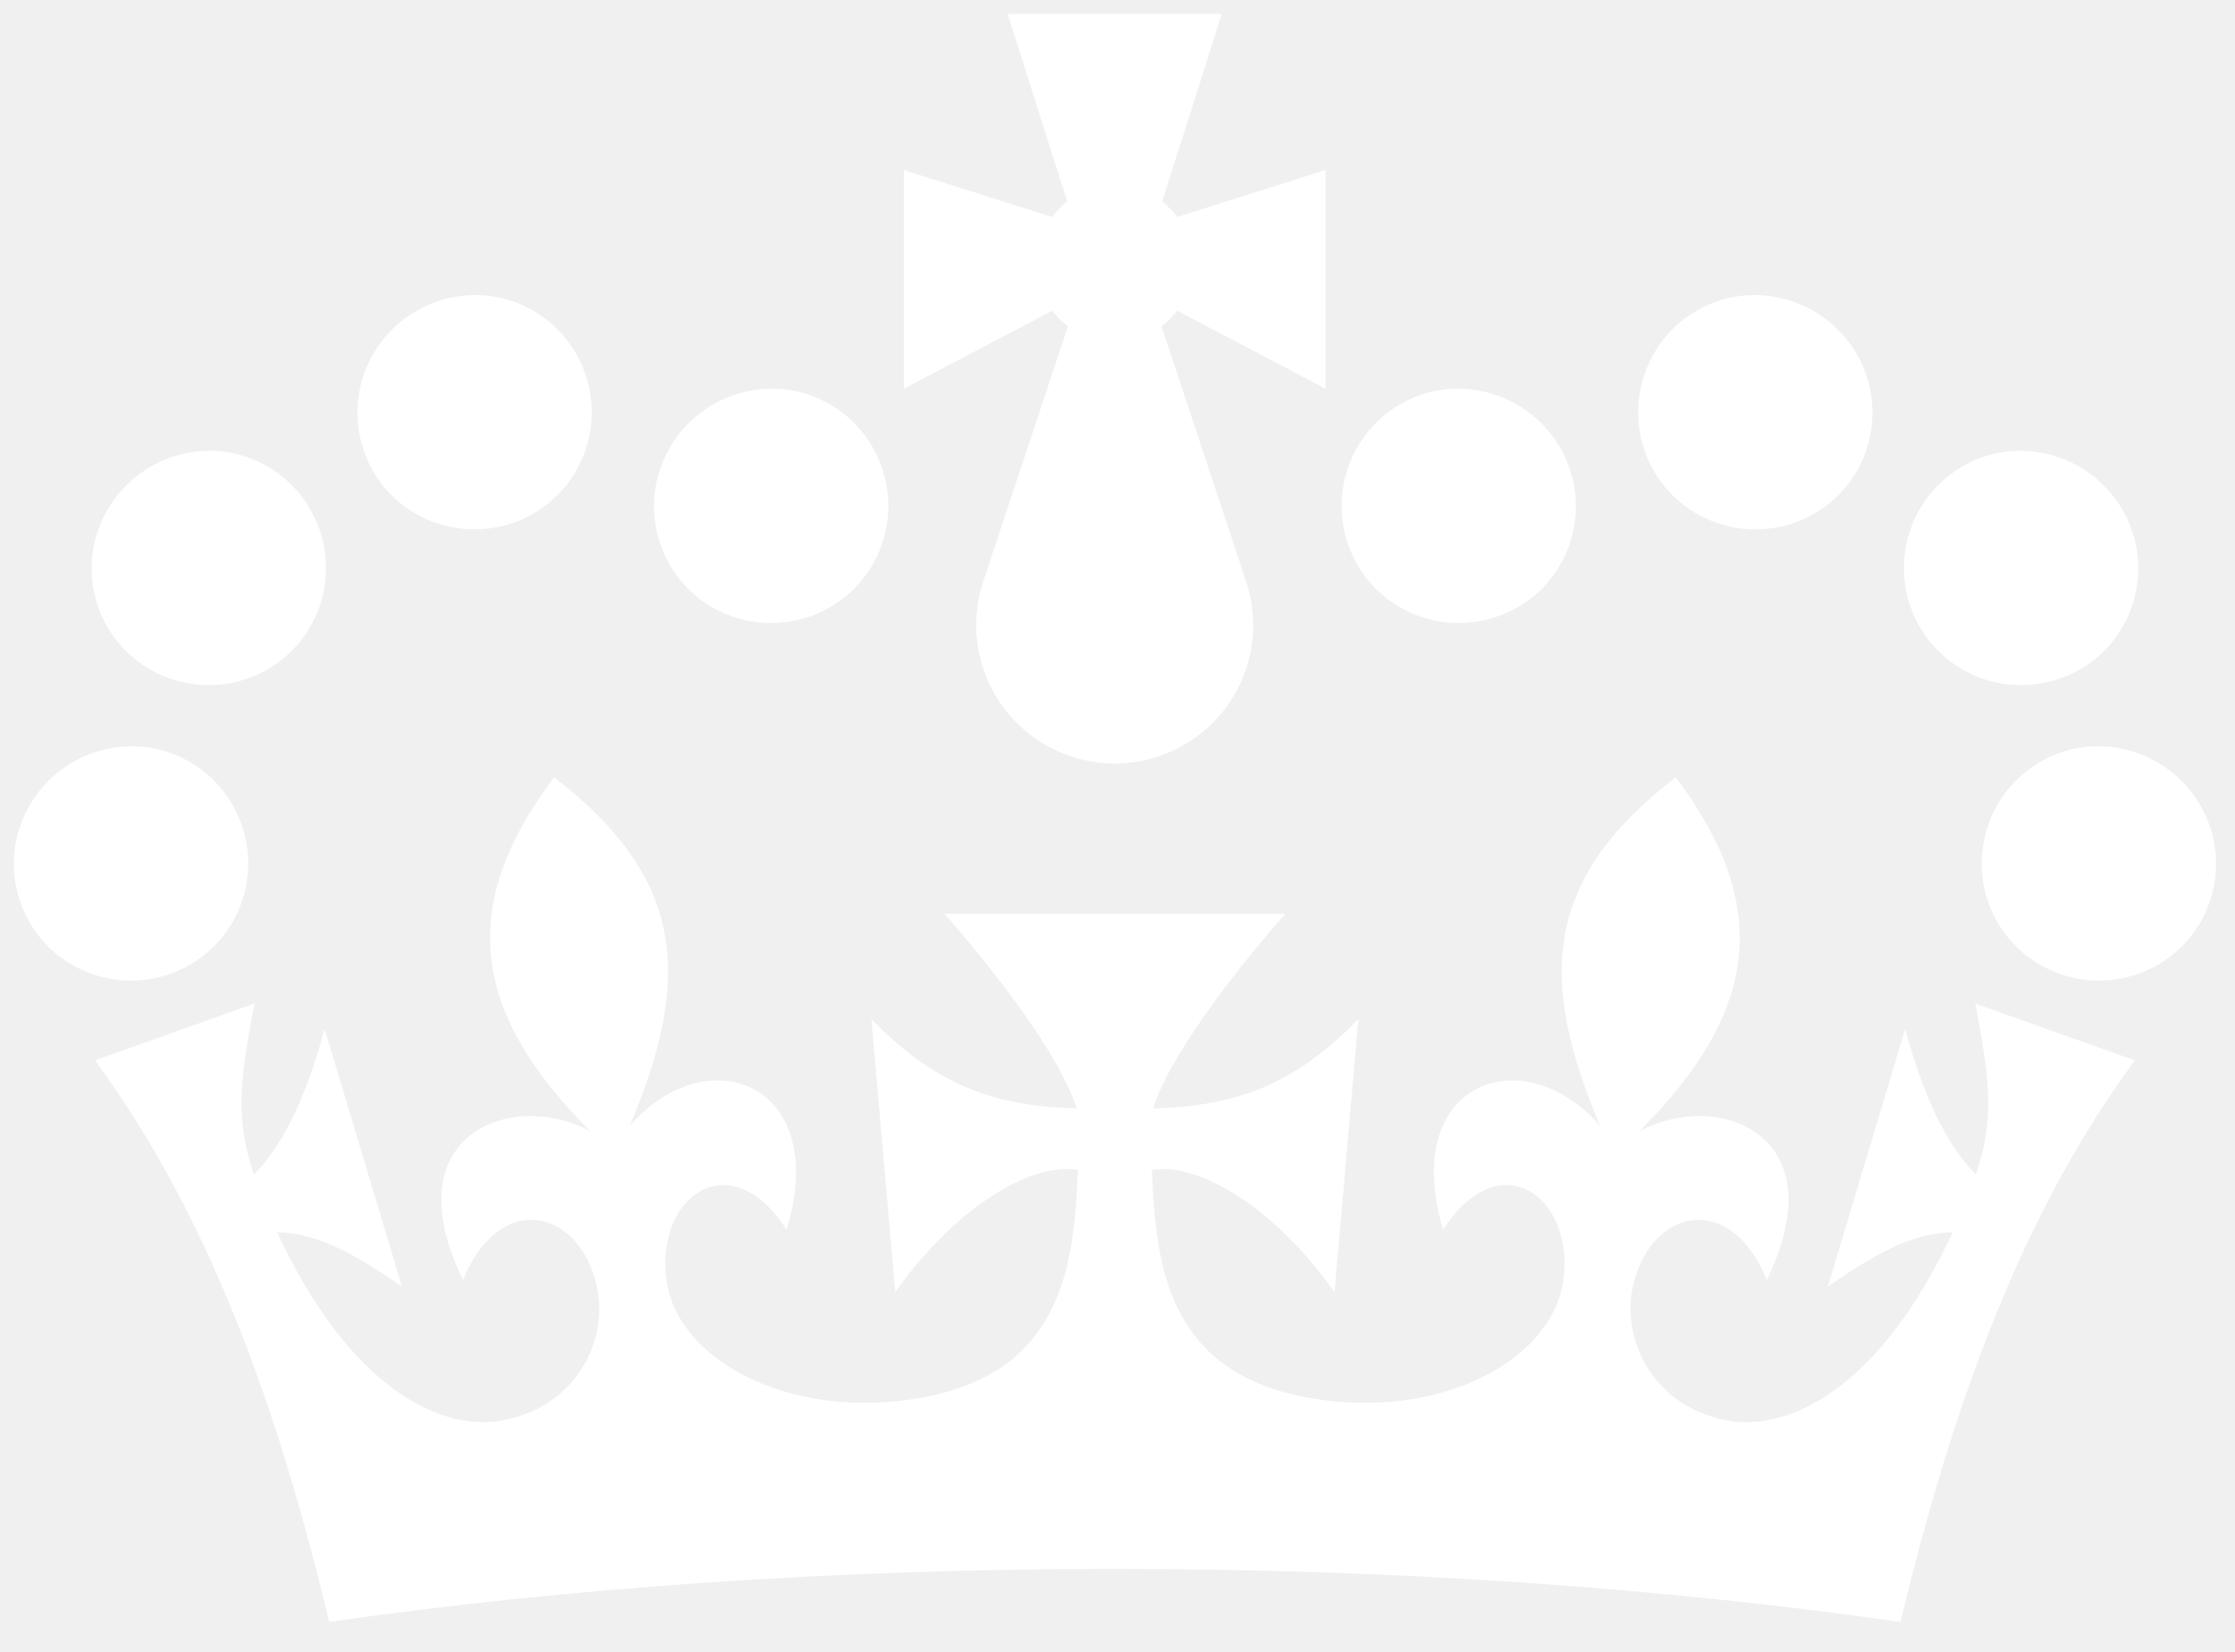
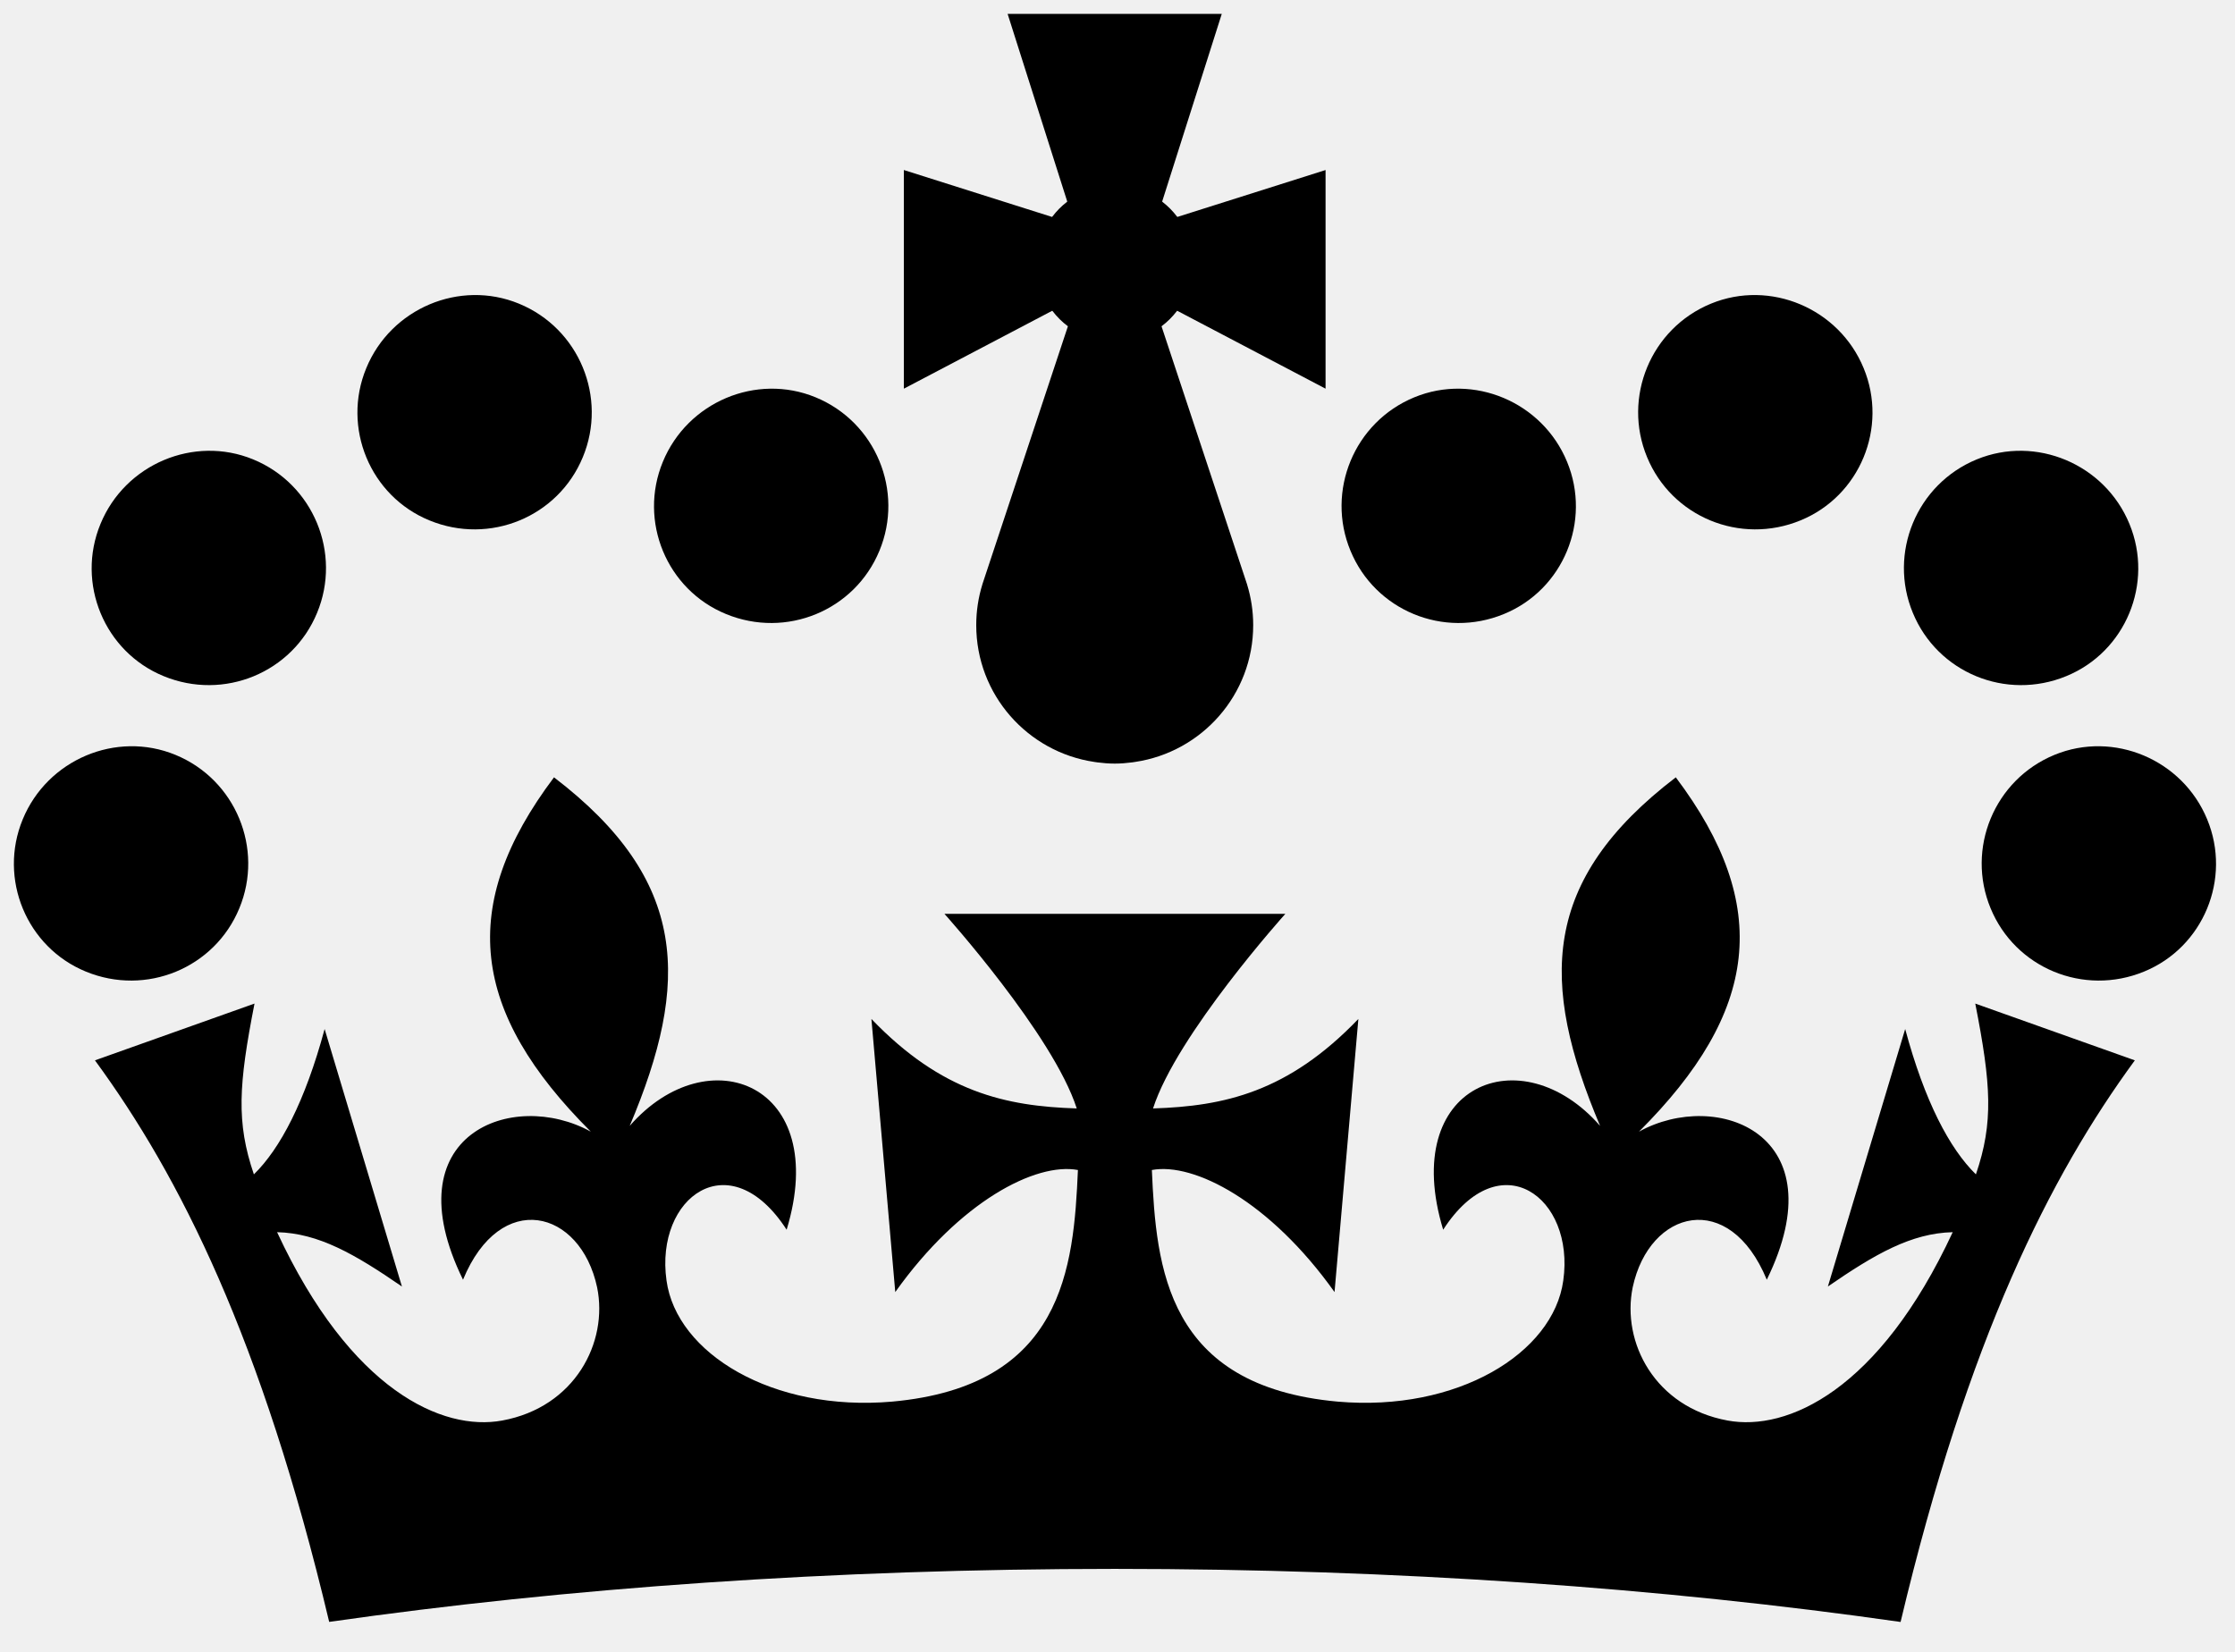
<svg xmlns="http://www.w3.org/2000/svg" version="1.1" id="Layer_1" x="0px" y="0px" viewBox="0 0 322 238" enable-background="new 0 0 322 238" xml:space="preserve">
  <g>
    <g>
-       <path fill="#FFFFFF" d="M61.857,74.975c8.699,3.588,18.57-0.514,22.113-9.112c3.562-8.575-0.514-18.545-9.211-22.115    c-8.527-3.502-18.441,0.681-21.988,9.29C49.224,61.604,53.326,71.48,61.857,74.975" />
-       <path fill="#FFFFFF" d="M23.568,97.415c8.701,3.588,18.57-0.514,22.113-9.112c3.562-8.575-0.514-18.545-9.211-22.115    c-8.527-3.502-18.441,0.68-21.988,9.29C10.935,84.045,15.036,93.92,23.568,97.415" />
-       <path fill="#FFFFFF" d="M12.363,139.985c8.701,3.588,18.572-0.514,22.115-9.113c3.562-8.575-0.516-18.544-9.211-22.115    c-8.527-3.502-18.441,0.681-21.99,9.29C-0.27,126.614,3.833,136.491,12.363,139.985" />
-       <path fill="#FFFFFF" d="M104.587,88.466c8.699,3.588,18.57-0.514,22.113-9.112c3.563-8.575-0.514-18.545-9.211-22.115    c-8.527-3.502-18.441,0.681-21.988,9.29C91.954,75.096,96.056,84.972,104.587,88.466" />
-       <path fill="#FFFFFF" d="M259.411,74.975c-8.701,3.588-18.57-0.514-22.115-9.112c-3.561-8.575,0.514-18.545,9.211-22.115    c8.529-3.502,18.443,0.681,21.99,9.29C272.044,61.604,267.943,71.48,259.411,74.975" />
-       <path fill="#FFFFFF" d="M297.701,97.415c-8.703,3.588-18.572-0.514-22.115-9.112c-3.561-8.575,0.514-18.545,9.211-22.115    c8.529-3.502,18.443,0.68,21.99,9.29C310.333,84.045,306.23,93.92,297.701,97.415" />
-       <path fill="#FFFFFF" d="M308.904,139.985c-8.699,3.588-18.57-0.514-22.113-9.113c-3.562-8.575,0.514-18.544,9.211-22.115    c8.527-3.502,18.441,0.681,21.988,9.29C321.538,126.614,317.435,136.491,308.904,139.985" />
-       <path fill="#FFFFFF" d="M216.681,88.466c-8.701,3.588-18.57-0.514-22.115-9.112c-3.561-8.575,0.514-18.545,9.211-22.115    c8.529-3.502,18.443,0.681,21.99,9.29C229.314,75.096,225.212,84.972,216.681,88.466" />
+       <path fill="#000000" d="M61.857,74.975c8.699,3.588,18.57-0.514,22.113-9.112c3.562-8.575-0.514-18.545-9.211-22.115    c-8.527-3.502-18.441,0.681-21.988,9.29C49.224,61.604,53.326,71.48,61.857,74.975" />
+       <path fill="#000000" d="M23.568,97.415c8.701,3.588,18.57-0.514,22.113-9.112c3.562-8.575-0.514-18.545-9.211-22.115    c-8.527-3.502-18.441,0.68-21.988,9.29C10.935,84.045,15.036,93.92,23.568,97.415" />
+       <path fill="#000000" d="M12.363,139.985c8.701,3.588,18.572-0.514,22.115-9.113c3.562-8.575-0.516-18.544-9.211-22.115    c-8.527-3.502-18.441,0.681-21.99,9.29C-0.27,126.614,3.833,136.491,12.363,139.985" />
+       <path fill="#000000" d="M104.587,88.466c8.699,3.588,18.57-0.514,22.113-9.112c3.563-8.575-0.514-18.545-9.211-22.115    c-8.527-3.502-18.441,0.681-21.988,9.29C91.954,75.096,96.056,84.972,104.587,88.466" />
+       <path fill="#000000" d="M259.411,74.975c-8.701,3.588-18.57-0.514-22.115-9.112c-3.561-8.575,0.514-18.545,9.211-22.115    c8.529-3.502,18.443,0.681,21.99,9.29C272.044,61.604,267.943,71.48,259.411,74.975" />
+       <path fill="#000000" d="M297.701,97.415c-8.703,3.588-18.572-0.514-22.115-9.112c-3.561-8.575,0.514-18.545,9.211-22.115    c8.529-3.502,18.443,0.68,21.99,9.29C310.333,84.045,306.23,93.92,297.701,97.415" />
+       <path fill="#000000" d="M308.904,139.985c-8.699,3.588-18.57-0.514-22.113-9.113c-3.562-8.575,0.514-18.544,9.211-22.115    c8.527-3.502,18.441,0.681,21.988,9.29C321.538,126.614,317.435,136.491,308.904,139.985" />
+       <path fill="#000000" d="M216.681,88.466c-8.701,3.588-18.57-0.514-22.115-9.112c-3.561-8.575,0.514-18.545,9.211-22.115    c8.529-3.502,18.443,0.681,21.99,9.29C229.314,75.096,225.212,84.972,216.681,88.466" />
    </g>
-     <path fill="#FFFFFF" d="M169.55,44.824l0.051-0.049l21.375,11.226V24.497l-21.35,6.759l-0.061-0.063   c-0.598-0.785-1.291-1.488-2.072-2.093l-0.059-0.061L176.023,2l-15.424,0.002L145.169,2l8.59,27.039l-0.059,0.061   c-0.779,0.604-1.477,1.308-2.07,2.093l-0.064,0.063l-21.346-6.759v31.504l21.375-11.226l0.051,0.049   c0.633,0.828,1.375,1.564,2.209,2.188l-12.275,37.032c-0.016,0.046-0.031,0.092-0.045,0.137l-0.014,0.039l0.004,0.004   c-0.57,1.849-0.877,3.811-0.877,5.846c0,10.02,7.393,18.29,17.02,19.711c0.143,0.022,0.283,0.047,0.428,0.064   c0.82,0.104,1.65,0.175,2.5,0.175l0,0c0,0,0,0,0.004,0l0,0c0,0,0,0,0.002,0c0.848,0,1.678-0.07,2.5-0.175   c0.143-0.018,0.283-0.042,0.428-0.064c9.623-1.421,17.02-9.691,17.02-19.711c0-2.035-0.311-3.997-0.877-5.846l0.002-0.004   l-0.012-0.039c-0.016-0.045-0.031-0.091-0.047-0.137l-12.273-37.032C168.173,46.389,168.917,45.652,169.55,44.824z" />
-     <path fill="#FFFFFF" d="M160.599,226.046c40.582,0,78.996,2.75,113.221,7.648c9.717-40.848,21.541-64.254,33.75-80.918l-22.99-8.18   c2.287,11.672,2.652,17.105,0.092,24.609c-3.791-3.707-7.385-10.523-10.189-20.941l-11.137,37.098   c6.777-4.668,12.004-7.684,17.984-7.828c-10.609,22.844-23.852,28.723-32.434,27.137c-10.48-1.924-15.297-11.268-13.672-19.191   c2.41-11.234,13.936-14.162,19.32-1.098c10.295-21.002-7.172-27.545-18.414-21.332c17.266-17.221,19.242-32.527,5.305-51.051   c-19.418,14.842-19.645,29.541-10.906,50.221c-11.34-12.977-28.982-6.01-22.609,14.959c8.178-12.66,19.002-4.697,17.303,7.326   c-1.436,10.48-15.271,18.943-32.498,17.443c-24.688-2.238-26.158-19.275-26.773-33.373c6.07-1.125,16.998,4.5,26.316,17.586   l3.434-39.348c-10.139,10.564-19.35,12.568-29.582,12.893c3.406-10.625,19.061-28.037,19.061-28.037l-22.744-0.002h-0.012h-0.01   l-26.346,0.002c0,0,15.654,17.412,19.059,28.037c-10.23-0.324-19.441-2.328-29.582-12.893l3.436,39.348   c9.32-13.086,20.246-18.711,26.316-17.586c-0.613,14.098-2.084,31.135-26.773,33.373c-17.227,1.5-31.061-6.963-32.498-17.443   c-1.699-12.023,9.125-19.986,17.305-7.326c6.373-20.969-11.273-27.936-22.609-14.959c8.738-20.68,8.508-35.379-10.908-50.221   c-13.938,18.524-11.963,33.831,5.303,51.051c-11.24-6.213-28.707,0.33-18.41,21.332c5.383-13.064,16.91-10.137,19.32,1.098   c1.625,7.924-3.195,17.268-13.672,19.191c-8.582,1.586-21.826-4.293-32.434-27.137c5.98,0.145,11.203,3.16,17.984,7.828   l-11.137-37.098c-2.809,10.418-6.398,17.234-10.191,20.941c-2.562-7.504-2.195-12.938,0.09-24.609l-22.988,8.18   c12.211,16.662,24.031,40.066,33.746,80.908C81.638,228.792,120.033,226.046,160.599,226.046z" />
+     <path fill="#000000" d="M169.55,44.824l0.051-0.049l21.375,11.226V24.497l-21.35,6.759l-0.061-0.063   c-0.598-0.785-1.291-1.488-2.072-2.093l-0.059-0.061L176.023,2l-15.424,0.002L145.169,2l8.59,27.039l-0.059,0.061   c-0.779,0.604-1.477,1.308-2.07,2.093l-0.064,0.063l-21.346-6.759v31.504l21.375-11.226l0.051,0.049   c0.633,0.828,1.375,1.564,2.209,2.188l-12.275,37.032c-0.016,0.046-0.031,0.092-0.045,0.137l-0.014,0.039l0.004,0.004   c-0.57,1.849-0.877,3.811-0.877,5.846c0,10.02,7.393,18.29,17.02,19.711c0.143,0.022,0.283,0.047,0.428,0.064   c0.82,0.104,1.65,0.175,2.5,0.175l0,0c0,0,0,0,0.004,0l0,0c0,0,0,0,0.002,0c0.848,0,1.678-0.07,2.5-0.175   c0.143-0.018,0.283-0.042,0.428-0.064c9.623-1.421,17.02-9.691,17.02-19.711c0-2.035-0.311-3.997-0.877-5.846l0.002-0.004   l-0.012-0.039c-0.016-0.045-0.031-0.091-0.047-0.137l-12.273-37.032C168.173,46.389,168.917,45.652,169.55,44.824z" />
+     <path fill="#000000" d="M160.599,226.046c40.582,0,78.996,2.75,113.221,7.648c9.717-40.848,21.541-64.254,33.75-80.918l-22.99-8.18   c2.287,11.672,2.652,17.105,0.092,24.609c-3.791-3.707-7.385-10.523-10.189-20.941l-11.137,37.098   c6.777-4.668,12.004-7.684,17.984-7.828c-10.609,22.844-23.852,28.723-32.434,27.137c-10.48-1.924-15.297-11.268-13.672-19.191   c2.41-11.234,13.936-14.162,19.32-1.098c10.295-21.002-7.172-27.545-18.414-21.332c17.266-17.221,19.242-32.527,5.305-51.051   c-19.418,14.842-19.645,29.541-10.906,50.221c-11.34-12.977-28.982-6.01-22.609,14.959c8.178-12.66,19.002-4.697,17.303,7.326   c-1.436,10.48-15.271,18.943-32.498,17.443c-24.688-2.238-26.158-19.275-26.773-33.373c6.07-1.125,16.998,4.5,26.316,17.586   l3.434-39.348c-10.139,10.564-19.35,12.568-29.582,12.893c3.406-10.625,19.061-28.037,19.061-28.037l-22.744-0.002h-0.012h-0.01   l-26.346,0.002c0,0,15.654,17.412,19.059,28.037c-10.23-0.324-19.441-2.328-29.582-12.893l3.436,39.348   c9.32-13.086,20.246-18.711,26.316-17.586c-0.613,14.098-2.084,31.135-26.773,33.373c-17.227,1.5-31.061-6.963-32.498-17.443   c-1.699-12.023,9.125-19.986,17.305-7.326c6.373-20.969-11.273-27.936-22.609-14.959c8.738-20.68,8.508-35.379-10.908-50.221   c-13.938,18.524-11.963,33.831,5.303,51.051c-11.24-6.213-28.707,0.33-18.41,21.332c5.383-13.064,16.91-10.137,19.32,1.098   c1.625,7.924-3.195,17.268-13.672,19.191c-8.582,1.586-21.826-4.293-32.434-27.137c5.98,0.145,11.203,3.16,17.984,7.828   l-11.137-37.098c-2.809,10.418-6.398,17.234-10.191,20.941c-2.562-7.504-2.195-12.938,0.09-24.609l-22.988,8.18   c12.211,16.662,24.031,40.066,33.746,80.908C81.638,228.792,120.033,226.046,160.599,226.046z" />
  </g>
</svg>
